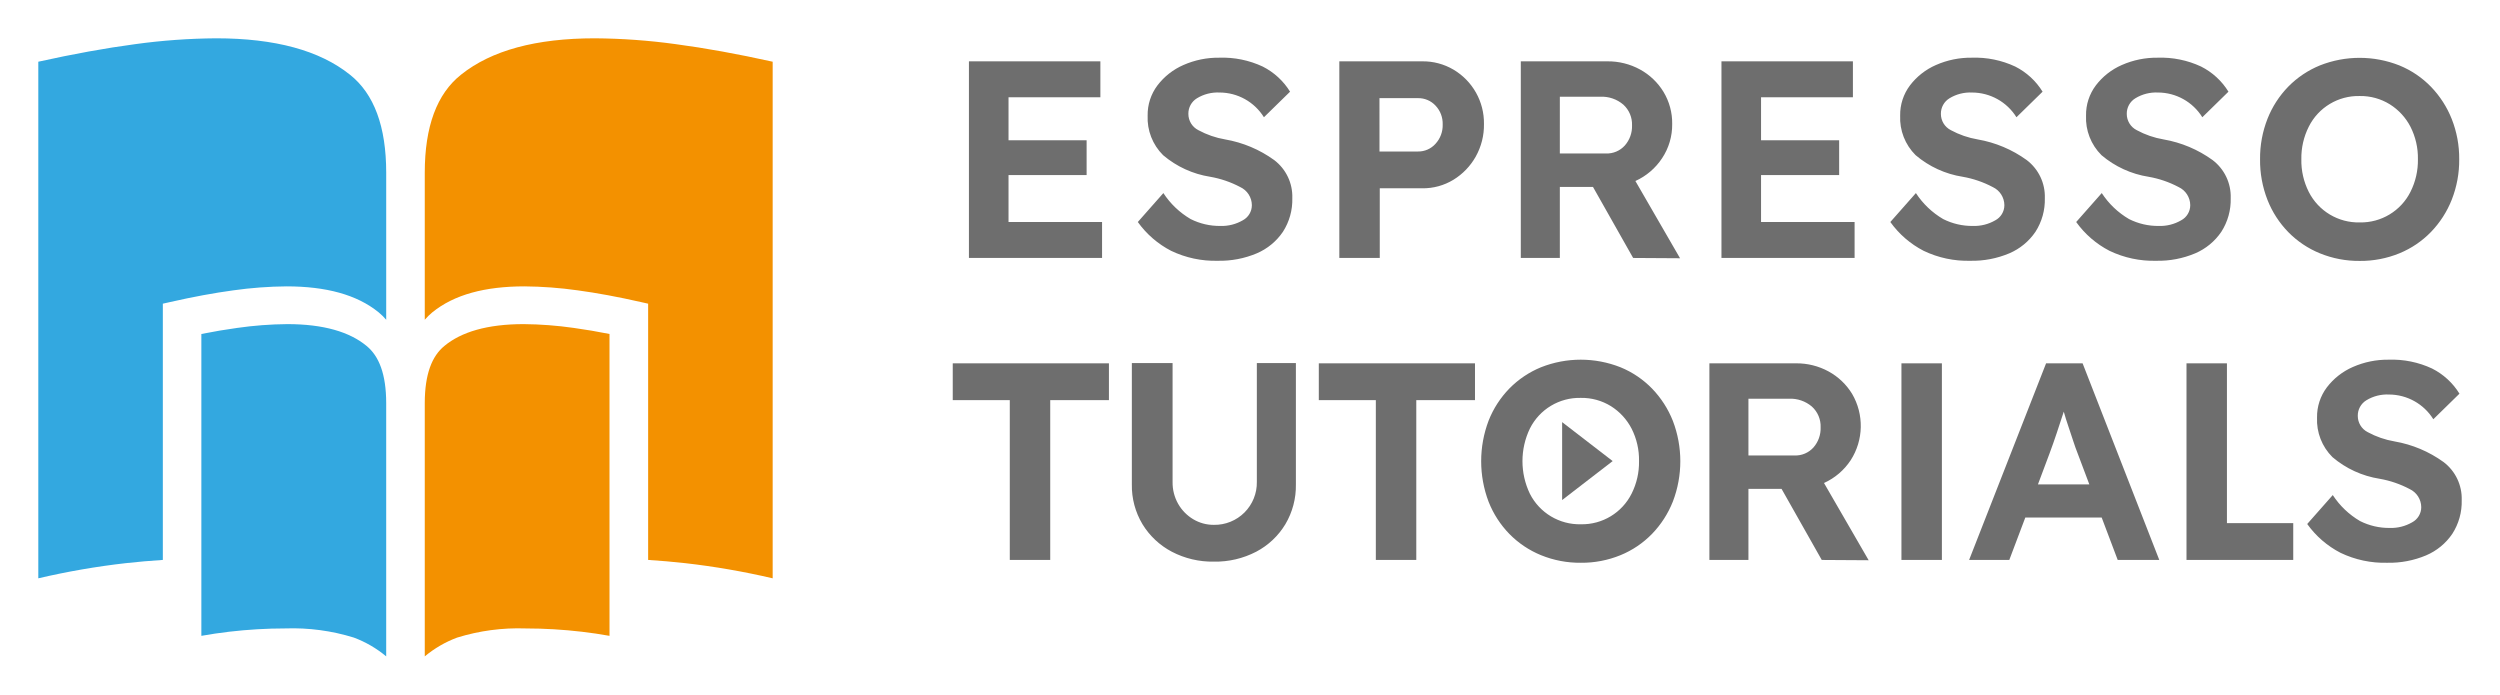
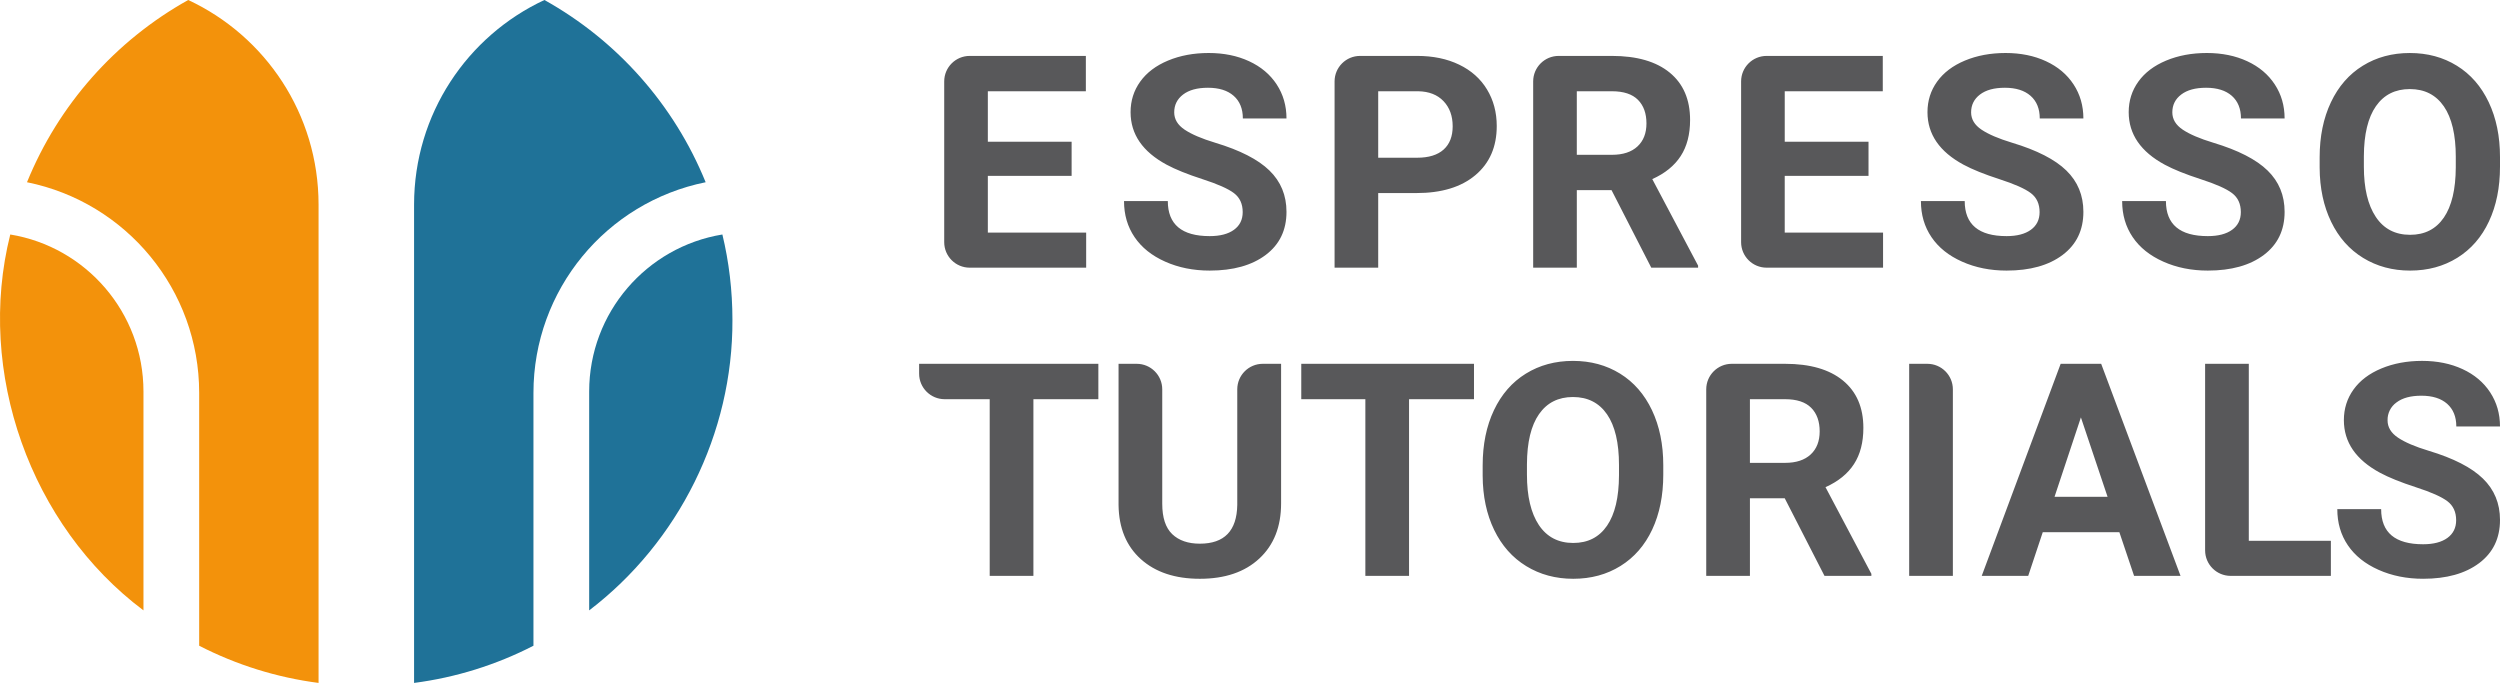
- <svg xmlns="http://www.w3.org/2000/svg" data-name="Ebene 1" viewBox="0 0 195.808 54.409">
-   <g fill="#6e6e6e">
-     <path data-name="type &lt;CompoundPathItem&gt;" d="M75.89 20.204v-15.4h10.295V7.62h-7.194v3.366h6.116v2.728h-6.116v3.675h7.326v2.815zM95.388 20.425a7.968 7.968 0 01-3.664-.781 7.352 7.352 0 01-2.607-2.255l2.002-2.267a6.417 6.417 0 002.135 2.035 5.05 5.05 0 002.332.54 3.276 3.276 0 001.749-.44 1.34 1.34 0 00.715-1.188 1.578 1.578 0 00-.913-1.419 7.937 7.937 0 00-2.343-.803 7.49 7.49 0 01-3.697-1.694 4.11 4.11 0 01-1.21-3.102 3.823 3.823 0 01.77-2.365 5.133 5.133 0 012.035-1.595 6.726 6.726 0 012.806-.572 7.421 7.421 0 013.398.692 5.353 5.353 0 012.146 1.97l-2.047 2.002a4.102 4.102 0 00-3.476-1.937 3.12 3.12 0 00-1.77.451 1.4 1.4 0 00-.672 1.221 1.422 1.422 0 00.782 1.276 6.79 6.79 0 002.101.726 9.243 9.243 0 013.839 1.617 3.594 3.594 0 011.419 2.982 4.633 4.633 0 01-.738 2.64 4.698 4.698 0 01-2.045 1.683 7.447 7.447 0 01-3.047.583zM104.9 20.204v-15.4h6.49a4.7 4.7 0 012.452.65 4.867 4.867 0 012.387 4.256 5.062 5.062 0 01-.649 2.563 4.992 4.992 0 01-1.738 1.804 4.573 4.573 0 01-2.453.671h-3.321v5.456zm3.146-8.338h3.013a1.802 1.802 0 001.375-.604 2.134 2.134 0 00.562-1.508 2.054 2.054 0 00-.562-1.484 1.834 1.834 0 00-1.375-.583h-3.014zM119.114 20.204v-15.4h6.775a5.22 5.22 0 012.564.639 4.908 4.908 0 011.836 1.749 4.72 4.72 0 01.682 2.518 4.726 4.726 0 01-.792 2.685 4.937 4.937 0 01-2.09 1.782l3.498 6.05-3.674-.023-3.146-5.565h-2.596v5.565zm3.057-8.183h3.609a1.896 1.896 0 001.484-.627 2.272 2.272 0 00.562-1.574 2.087 2.087 0 00-.683-1.627 2.59 2.59 0 00-1.803-.617h-3.168zM134.83 20.204v-15.4h10.296V7.62h-7.195v3.366h6.117v2.728h-6.117v3.675h7.327v2.815zM154.327 20.425a7.968 7.968 0 01-3.663-.781 7.354 7.354 0 01-2.607-2.255l2.002-2.267a6.415 6.415 0 002.134 2.035 5.051 5.051 0 002.333.54 3.276 3.276 0 001.749-.44 1.34 1.34 0 00.714-1.188 1.578 1.578 0 00-.913-1.419 7.935 7.935 0 00-2.342-.803 7.49 7.49 0 01-3.697-1.694 4.109 4.109 0 01-1.21-3.102 3.824 3.824 0 01.77-2.365 5.133 5.133 0 012.035-1.595 6.726 6.726 0 012.806-.572 7.421 7.421 0 013.398.692 5.352 5.352 0 012.146 1.97l-2.047 2.002a4.102 4.102 0 00-3.476-1.936 3.12 3.12 0 00-1.77.451 1.4 1.4 0 00-.672 1.22 1.422 1.422 0 00.781 1.277 6.79 6.79 0 002.102.725 9.242 9.242 0 013.839 1.617 3.594 3.594 0 011.419 2.982 4.633 4.633 0 01-.737 2.64 4.698 4.698 0 01-2.046 1.683 7.448 7.448 0 01-3.048.583zM168.885 20.425a7.968 7.968 0 01-3.663-.781 7.354 7.354 0 01-2.608-2.255l2.002-2.267a6.415 6.415 0 002.135 2.035 5.051 5.051 0 002.332.54 3.276 3.276 0 001.75-.44 1.34 1.34 0 00.714-1.188 1.577 1.577 0 00-.913-1.419 7.937 7.937 0 00-2.343-.803 7.49 7.49 0 01-3.696-1.694 4.11 4.11 0 01-1.21-3.102 3.824 3.824 0 01.77-2.365 5.132 5.132 0 012.035-1.595 6.726 6.726 0 012.806-.572 7.42 7.42 0 013.398.692 5.351 5.351 0 012.146 1.97l-2.047 2.002a4.102 4.102 0 00-3.476-1.937 3.12 3.12 0 00-1.77.452 1.4 1.4 0 00-.672 1.22 1.422 1.422 0 00.782 1.277 6.79 6.79 0 002.101.725 9.243 9.243 0 013.839 1.617 3.594 3.594 0 011.419 2.982 4.633 4.633 0 01-.737 2.64 4.698 4.698 0 01-2.046 1.684 7.448 7.448 0 01-3.048.582zM184.825 20.436a8.056 8.056 0 01-3.124-.595 7.37 7.37 0 01-2.475-1.661 7.595 7.595 0 01-1.628-2.518 8.485 8.485 0 01-.583-3.19 8.429 8.429 0 01.583-3.168 7.606 7.606 0 011.628-2.52 7.401 7.401 0 012.475-1.66 8.458 8.458 0 016.226 0 7.313 7.313 0 012.475 1.672 7.74 7.74 0 011.628 2.53 8.363 8.363 0 01.583 3.145 8.421 8.421 0 01-.583 3.168 7.73 7.73 0 01-1.628 2.53 7.3 7.3 0 01-2.474 1.672 8.004 8.004 0 01-3.103.595zm0-3.015a4.345 4.345 0 003.972-2.397 5.466 5.466 0 00.582-2.553 5.4 5.4 0 00-.582-2.541 4.526 4.526 0 00-1.618-1.76 4.337 4.337 0 00-2.354-.649 4.347 4.347 0 00-3.993 2.398 5.452 5.452 0 00-.583 2.552 5.434 5.434 0 00.583 2.563 4.362 4.362 0 003.993 2.387zM79.09 43.857V31.34h-4.468v-2.882h12.233v2.882h-4.598v12.517zM95.074 43.989a6.854 6.854 0 01-3.3-.78 5.912 5.912 0 01-2.288-2.146 5.852 5.852 0 01-.836-3.124v-9.504h3.19v9.306a3.374 3.374 0 00.44 1.728 3.301 3.301 0 001.177 1.199 3.1 3.1 0 001.617.44 3.308 3.308 0 003.366-3.367v-9.306h3.058v9.504a5.908 5.908 0 01-.826 3.124 5.827 5.827 0 01-2.276 2.146 6.906 6.906 0 01-3.322.78zM107.76 43.857V31.34h-4.467v-2.882h12.233v2.882h-4.598v12.517zM123.82 44.078a8.056 8.056 0 01-3.124-.595 7.372 7.372 0 01-2.475-1.661 7.595 7.595 0 01-1.628-2.519 8.96 8.96 0 010-6.358 7.604 7.604 0 011.628-2.518 7.4 7.4 0 012.475-1.662 8.46 8.46 0 016.226 0 7.313 7.313 0 012.475 1.672 7.743 7.743 0 011.628 2.53 8.838 8.838 0 010 6.314 7.732 7.732 0 01-1.628 2.53 7.297 7.297 0 01-2.474 1.672 8.004 8.004 0 01-3.103.595zm0-3.015a4.345 4.345 0 003.972-2.397 5.465 5.465 0 00.582-2.553 5.4 5.4 0 00-.582-2.541 4.527 4.527 0 00-1.618-1.76 4.337 4.337 0 00-2.354-.648 4.347 4.347 0 00-3.993 2.397 5.902 5.902 0 000 5.115 4.363 4.363 0 003.993 2.387zM133.885 43.857v-15.4h6.776a5.22 5.22 0 012.563.638 4.908 4.908 0 011.837 1.75 4.969 4.969 0 01-.11 5.203 4.937 4.937 0 01-2.09 1.782l3.498 6.05-3.674-.023-3.146-5.565h-2.596v5.565zm3.058-8.183h3.608a1.896 1.896 0 001.485-.627 2.272 2.272 0 00.561-1.574 2.087 2.087 0 00-.682-1.628 2.59 2.59 0 00-1.804-.616h-3.168zM148.927 43.857v-15.4h3.168v15.4zM154.227 43.857l6.029-15.4h2.86l6.006 15.4h-3.256l-1.255-3.321h-5.983l-1.254 3.321zm6.315-8.382l-.924 2.464h4.025l-.945-2.508q-.133-.33-.309-.869t-.384-1.155q-.21-.615-.364-1.166-.263.814-.55 1.673t-.55 1.561zM171.253 43.857v-15.4h3.168v12.518h5.193v2.882zM186.978 44.078a7.97 7.97 0 01-3.663-.781 7.353 7.353 0 01-2.607-2.255l2.002-2.267a6.417 6.417 0 002.134 2.035 5.052 5.052 0 002.333.54 3.276 3.276 0 001.749-.44 1.34 1.34 0 00.714-1.188 1.578 1.578 0 00-.913-1.42 7.936 7.936 0 00-2.342-.802 7.49 7.49 0 01-3.697-1.694 4.11 4.11 0 01-1.21-3.102 3.823 3.823 0 01.77-2.365 5.133 5.133 0 012.035-1.595 6.725 6.725 0 012.806-.572 7.421 7.421 0 013.398.692 5.352 5.352 0 012.146 1.97l-2.047 2.002a4.102 4.102 0 00-3.475-1.936 3.12 3.12 0 00-1.77.451 1.4 1.4 0 00-.672 1.22 1.422 1.422 0 00.78 1.277 6.788 6.788 0 002.102.726 9.243 9.243 0 013.84 1.617 3.594 3.594 0 011.418 2.981 4.632 4.632 0 01-.737 2.64 4.697 4.697 0 01-2.046 1.684 7.448 7.448 0 01-3.048.582z" />
-     <path data-name="type &lt;PathItem&gt;" d="M122.351 33.062l3.959 3.051-3.959 3.052v-6.103z" />
-   </g>
-   <path data-name="logoMark &lt;PathItem&gt;" d="M13.325 23.657q2.68-.61 4.959-.918a31.653 31.653 0 014.168-.31c3.067.004 5.49.64 7.205 2.034a4.752 4.752 0 01.592.582V13.528q0-5.43-2.845-7.682Q23.849 3.001 16.925 3a48.88 48.88 0 00-6.327.457Q7.12 3.92 3 4.834v40.462a59.612 59.612 0 016.869-1.19 62.642 62.642 0 012.885-.251v-20.07z" fill="#33a8e0" />
-   <path data-name="logoMark &lt;PathItem&gt;" d="M50.193 23.657q-2.682-.61-4.959-.918a31.652 31.652 0 00-4.168-.31c-3.069.004-5.49.64-7.205 2.034a4.758 4.758 0 00-.592.582V13.528q0-5.43 2.845-7.682Q39.669 3.001 46.592 3a48.858 48.858 0 016.327.457q3.48.463 7.599 1.377v40.462a59.65 59.65 0 00-6.87-1.19 62.662 62.662 0 00-2.884-.251v-20.07z" fill="#f39100" />
-   <path data-name="logoMark &lt;PathItem&gt;" d="M28.714 27.098c-1.322-1.1-3.37-1.712-6.212-1.712a29.422 29.422 0 00-3.927.298c-.881.12-1.82.28-2.804.475v23.642q1.083-.193 2.166-.321a38.144 38.144 0 014.423-.26 16.217 16.217 0 015.353.717 8.698 8.698 0 012.535 1.472V31.57c-.002-2.272-.564-3.678-1.534-4.472z" fill="#33a8e0" />
-   <path data-name="logoMark &lt;PathItem&gt;" d="M47.738 26.158a48.036 48.036 0 00-2.797-.474 29.41 29.41 0 00-3.925-.298c-2.844 0-4.89.612-6.213 1.712-.97.794-1.531 2.2-1.534 4.472V51.41a8.698 8.698 0 012.535-1.472 16.212 16.212 0 015.354-.717 38.096 38.096 0 014.421.26q1.08.126 2.16.32z" fill="#f39100" />
+ <svg xmlns="http://www.w3.org/2000/svg" viewBox="0 0 204.38 55.831">
+   <path d="M11.729 32.01V49.9C2.485 42.976-1.983 30.41.839 19.17c6.179 1.012 10.89 6.377 10.89 12.84Z" style="fill:#f3920b" />
+   <path d="M59.878 26.153c.043 9.271-4.402 18.173-11.712 23.748V32.009c0-6.462 4.711-11.827 10.89-12.839.54 2.239.822 4.577.822 6.983Z" style="fill:#1f7298" />
+   <path d="M57.688 14.898c-8.128 1.644-14.077 8.8-14.077 17.219V52.79a29.731 29.731 0 0 1-9.76 3.041v-39.11C33.857 9.32 38.202 2.94 44.508 0a30.002 30.002 0 0 1 13.18 14.898Z" style="fill:#1f7298" />
+   <path d="M26.043 16.72v39.111a29.73 29.73 0 0 1-9.76-3.041V32.117c.001-8.418-5.949-15.575-14.076-17.219A30.002 30.002 0 0 1 15.387 0c6.307 2.94 10.652 9.32 10.656 16.72Z" style="fill:#f3920b" />
+   <path d="M87.606 14.38h-6.848v4.637h8.038v2.866h-9.52a2.085 2.085 0 0 1-2.085-2.085V6.656c0-1.151.933-2.085 2.085-2.085h9.495V7.46h-8.013v4.126h6.849v2.794ZM101.593 17.341c0-.673-.238-1.19-.713-1.551-.476-.362-1.332-.742-2.569-1.142-1.236-.4-2.214-.795-2.935-1.183-1.967-1.062-2.949-2.493-2.949-4.293 0-.935.263-1.769.79-2.502.527-.734 1.284-1.306 2.271-1.718s2.095-.619 3.324-.619c1.236 0 2.338.224 3.304.672.968.448 1.72 1.08 2.255 1.897.534.816.802 1.743.802 2.782h-3.567c0-.792-.25-1.409-.75-1.85-.5-.439-1.2-.66-2.103-.66-.874 0-1.551.185-2.034.554-.483.369-.725.855-.725 1.457 0 .563.284 1.034.85 1.414.565.38 1.4.737 2.502 1.07 2.03.611 3.508 1.368 4.435 2.272.928.904 1.392 2.029 1.392 3.377 0 1.498-.567 2.673-1.7 3.525-1.134.852-2.66 1.278-4.578 1.278-1.331 0-2.545-.243-3.639-.731-1.094-.487-1.927-1.155-2.502-2.004-.576-.848-.863-1.83-.863-2.948h3.58c0 1.91 1.142 2.865 3.424 2.865.849 0 1.509-.172 1.985-.517.475-.345.713-.826.713-1.445ZM112.671 15.783v6.1h-3.567V6.656c0-1.151.934-2.085 2.085-2.085h4.669c1.301 0 2.444.238 3.43.714.987.475 1.746 1.15 2.277 2.027.53.876.797 1.872.797 2.99 0 1.696-.58 3.034-1.742 4.013-1.161.98-2.769 1.468-4.821 1.468h-3.128Zm0-2.889h3.187c.943 0 1.662-.221 2.16-.666.494-.444.741-1.077.741-1.902 0-.848-.25-1.534-.748-2.057-.5-.524-1.189-.793-2.07-.809h-3.27v5.434ZM131.748 15.545h-2.84v6.338h-3.568V6.656c0-1.151.933-2.085 2.085-2.085h4.347c2.045 0 3.622.456 4.732 1.367 1.11.912 1.664 2.2 1.664 3.865 0 1.181-.255 2.166-.767 2.954-.51.789-1.286 1.418-2.324 1.885l3.746 7.075v.166h-3.828l-3.248-6.338Zm-2.84-2.889h2.876c.896 0 1.59-.228 2.081-.683s.736-1.084.736-1.885c0-.816-.23-1.458-.694-1.926s-1.176-.702-2.135-.702h-2.865v5.197ZM152.755 14.38h-6.85v4.637h8.039v2.866h-9.52a2.085 2.085 0 0 1-2.085-2.085V6.656c0-1.151.933-2.085 2.085-2.085h9.497V7.46h-8.015v4.126h6.849v2.794ZM166.741 17.341c0-.673-.238-1.19-.713-1.551-.476-.362-1.332-.742-2.569-1.142-1.236-.4-2.214-.795-2.935-1.183-1.967-1.062-2.949-2.493-2.949-4.293 0-.935.263-1.769.79-2.502s1.284-1.306 2.271-1.718 2.095-.619 3.324-.619c1.236 0 2.338.224 3.304.672.968.448 1.72 1.08 2.255 1.897s.802 1.743.802 2.782h-3.567c0-.792-.25-1.409-.75-1.85-.5-.439-1.2-.66-2.103-.66-.874 0-1.55.185-2.034.554-.483.369-.725.855-.725 1.457 0 .563.284 1.034.85 1.414.566.38 1.4.737 2.502 1.07 2.03.611 3.508 1.368 4.435 2.272.928.904 1.392 2.029 1.392 3.377 0 1.498-.567 2.673-1.7 3.525s-2.66 1.278-4.578 1.278c-1.331 0-2.545-.243-3.639-.731-1.094-.487-1.927-1.155-2.502-2.004-.576-.848-.863-1.83-.863-2.948h3.58c0 1.91 1.142 2.865 3.425 2.865.848 0 1.508-.172 1.984-.517.475-.345.713-.826.713-1.445ZM183.193 17.341c0-.673-.238-1.19-.714-1.551-.475-.362-1.331-.742-2.568-1.142-1.236-.4-2.216-.795-2.937-1.183-1.965-1.062-2.949-2.493-2.949-4.293 0-.935.264-1.769.791-2.502.527-.734 1.285-1.306 2.272-1.718.985-.412 2.095-.619 3.323-.619 1.237 0 2.339.224 3.305.672s1.718 1.08 2.252 1.897c.537.816.803 1.743.803 2.782h-3.567c0-.792-.25-1.409-.748-1.85-.5-.439-1.202-.66-2.106-.66-.87 0-1.548.185-2.031.554-.486.369-.727.855-.727 1.457 0 .563.283 1.034.85 1.414s1.402.737 2.504 1.07c2.028.611 3.508 1.368 4.434 2.272.929.904 1.391 2.029 1.391 3.377 0 1.498-.567 2.673-1.699 3.525-1.134.852-2.66 1.278-4.579 1.278-1.332 0-2.543-.243-3.637-.731-1.094-.487-1.93-1.155-2.504-2.004-.574-.848-.862-1.83-.862-2.948h3.579c0 1.91 1.141 2.865 3.424 2.865.849 0 1.51-.172 1.986-.517.476-.345.714-.826.714-1.445ZM204.38 13.62c0 1.704-.3 3.198-.904 4.482-.6 1.284-1.464 2.276-2.585 2.973-1.122.697-2.408 1.046-3.858 1.046-1.434 0-2.715-.345-3.841-1.035-1.126-.69-1.998-1.674-2.616-2.954-.618-1.28-.932-2.753-.94-4.418v-.856c0-1.703.309-3.204.923-4.5.613-1.296 1.482-2.29 2.603-2.984 1.122-.694 2.404-1.04 3.846-1.04 1.444 0 2.724.346 3.847 1.04 1.122.693 1.99 1.688 2.604 2.984.615 1.296.921 2.793.921 4.489v.772Zm-3.614-.786c0-1.814-.326-3.194-.974-4.137-.651-.943-1.578-1.415-2.784-1.415-1.196 0-2.12.465-2.77 1.397-.65.932-.98 2.297-.987 4.096v.844c0 1.768.325 3.139.976 4.114.648.975 1.584 1.463 2.806 1.463 1.196 0 2.115-.47 2.758-1.409.641-.94.967-2.308.974-4.108v-.845ZM89.794 32.635h-5.311V47.08H80.91V32.635h-3.683a2.088 2.088 0 0 1-2.087-2.088v-.805h14.653v2.893ZM104.732 29.742V41.16c0 1.898-.593 3.398-1.78 4.501-1.186 1.104-2.807 1.656-4.863 1.656-2.025 0-3.633-.537-4.824-1.608-1.19-1.072-1.796-2.544-1.821-4.417v-11.55h1.484c1.153 0 2.088.935 2.088 2.088v9.354c0 1.135.272 1.963.815 2.483.545.52 1.298.78 2.258.78 2.008 0 3.027-1.056 3.06-3.168v-9.45c0-1.152.934-2.087 2.087-2.087h1.496ZM120.502 32.635h-5.31V47.08h-3.571V32.635h-5.24v-2.893h14.121v2.893ZM135.976 38.803c0 1.707-.303 3.203-.905 4.49-.604 1.285-1.467 2.278-2.591 2.976-1.122.698-2.41 1.048-3.864 1.048-1.436 0-2.718-.346-3.846-1.037-1.126-.69-2-1.676-2.62-2.958s-.931-2.757-.939-4.424v-.857c0-1.706.307-3.208.922-4.507.616-1.297 1.484-2.293 2.608-2.988 1.123-.695 2.407-1.042 3.853-1.042 1.444 0 2.728.347 3.852 1.042 1.122.695 1.99 1.691 2.606 2.988.615 1.299.924 2.797.924 4.495v.774Zm-3.62-.786c0-1.817-.326-3.199-.977-4.144-.65-.944-1.58-1.416-2.786-1.416-1.198 0-2.124.466-2.775 1.4-.65.932-.98 2.299-.987 4.101v.845c0 1.77.326 3.143.975 4.12.652.976 1.59 1.465 2.81 1.465 1.199 0 2.12-.47 2.763-1.411.644-.941.97-2.312.977-4.114v-.846ZM145.904 40.732h-2.844v6.347h-3.572v-15.25c0-1.152.934-2.087 2.087-2.087h4.354c2.048 0 3.627.457 4.738 1.369 1.112.914 1.667 2.203 1.667 3.87 0 1.183-.255 2.17-.768 2.959-.51.79-1.288 1.42-2.328 1.887l3.751 7.085v.167h-3.833l-3.252-6.347Zm-2.844-2.893h2.88c.898 0 1.593-.229 2.085-.685.491-.456.737-1.085.737-1.887 0-.817-.23-1.46-.695-1.929s-1.178-.703-2.138-.703h-2.87v5.204ZM159.651 47.079h-3.572V29.742h1.485c1.153 0 2.087.935 2.087 2.088v15.249ZM173.261 43.507H167l-1.19 3.572h-3.8l6.453-17.337h3.312l6.488 17.337h-3.798l-1.203-3.572Zm-5.298-2.894h4.334l-2.179-6.49-2.155 6.49ZM183.844 44.209h6.71v2.87h-8.194a2.088 2.088 0 0 1-2.088-2.088V29.742h3.572V44.21ZM200.795 42.53c0-.674-.238-1.192-.715-1.553-.476-.362-1.333-.743-2.572-1.143-1.238-.402-2.217-.797-2.94-1.186-1.97-1.064-2.952-2.496-2.952-4.298 0-.937.263-1.772.79-2.507s1.286-1.308 2.275-1.72c.989-.412 2.098-.62 3.328-.62 1.239 0 2.342.225 3.31.673.97.45 1.722 1.082 2.257 1.9s.804 1.746.804 2.786h-3.572c0-.794-.252-1.41-.75-1.852-.502-.44-1.203-.66-2.108-.66-.874 0-1.552.184-2.036.553a1.746 1.746 0 0 0-.726 1.459c0 .564.284 1.035.852 1.416.565.381 1.402.739 2.505 1.072 2.033.611 3.513 1.37 4.44 2.275.93.905 1.395 2.031 1.395 3.381 0 1.5-.568 2.677-1.703 3.53s-2.663 1.28-4.584 1.28c-1.333 0-2.549-.243-3.644-.732-1.096-.488-1.93-1.156-2.506-2.006-.577-.85-.864-1.834-.864-2.953h3.585c0 1.913 1.143 2.869 3.43 2.869.849 0 1.51-.172 1.986-.517.476-.346.715-.828.715-1.447Z" style="fill:#58585a" />
</svg>
